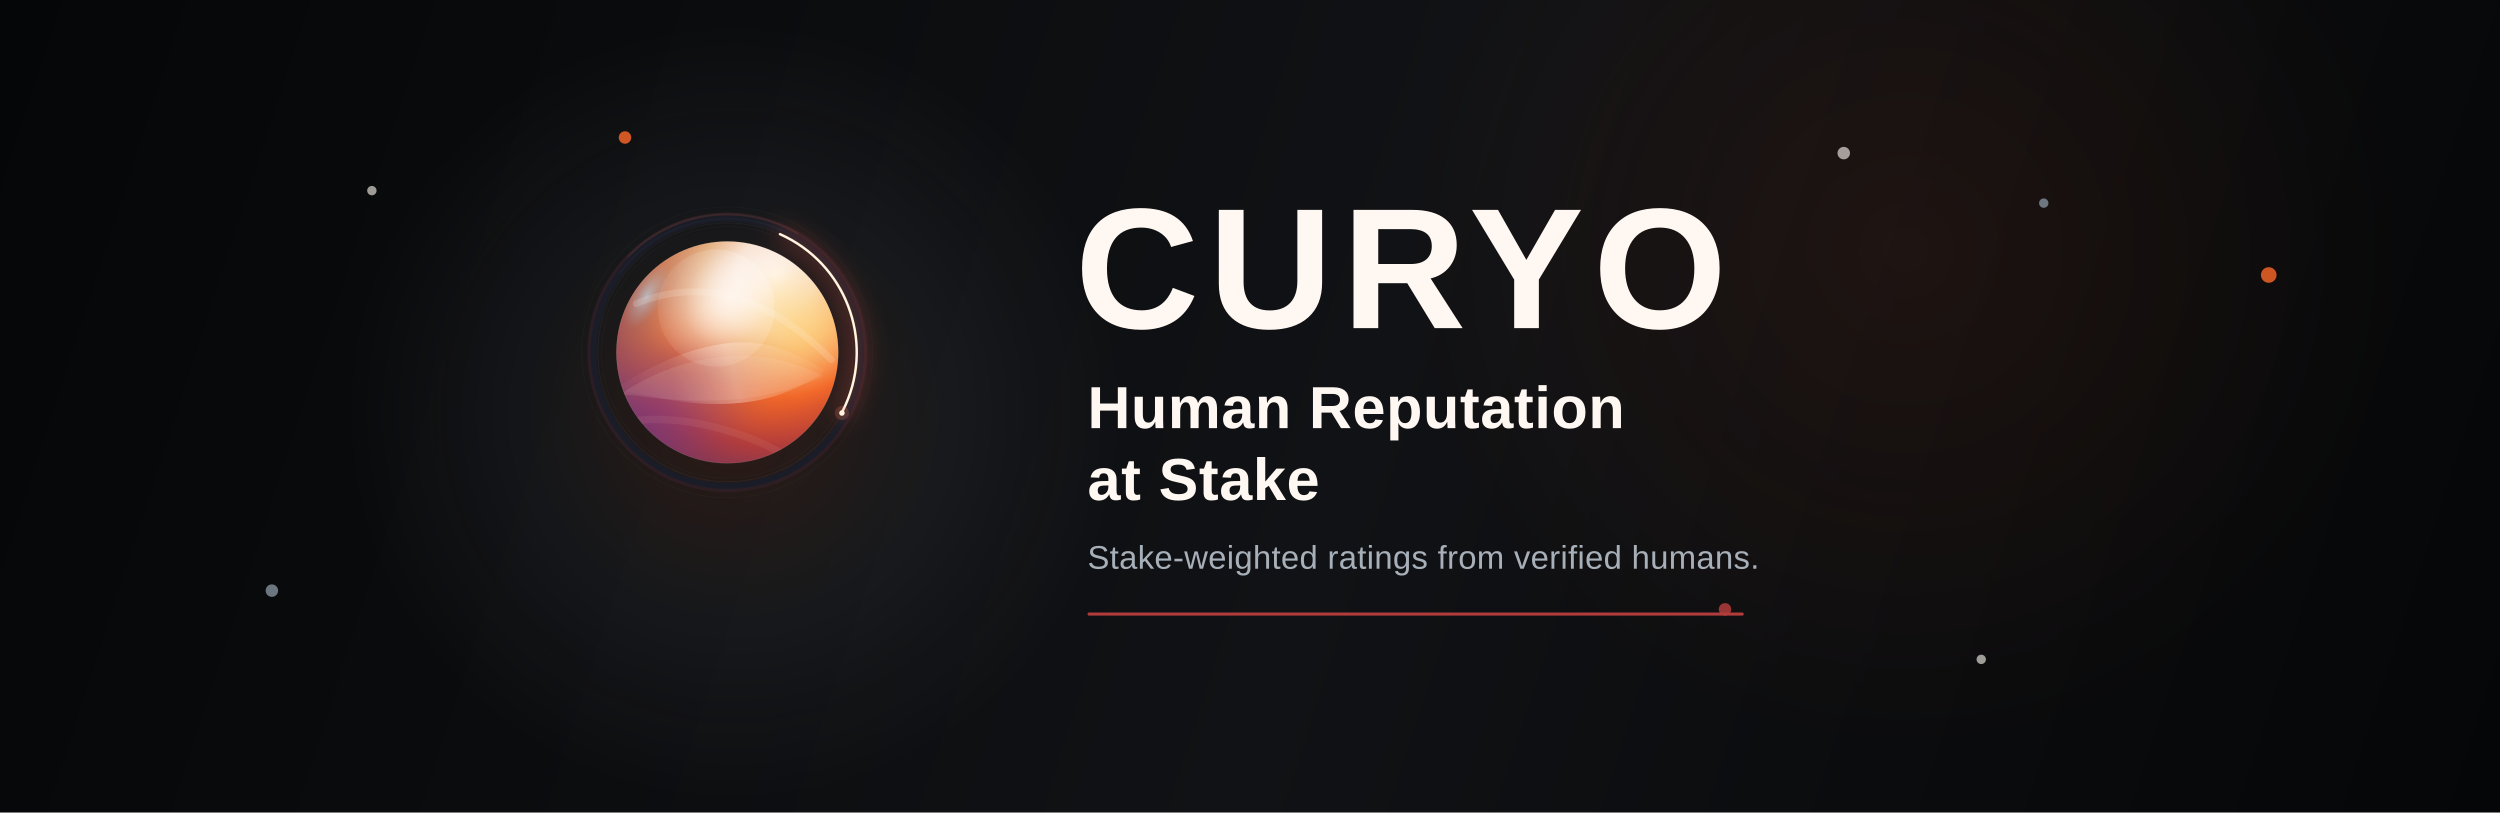
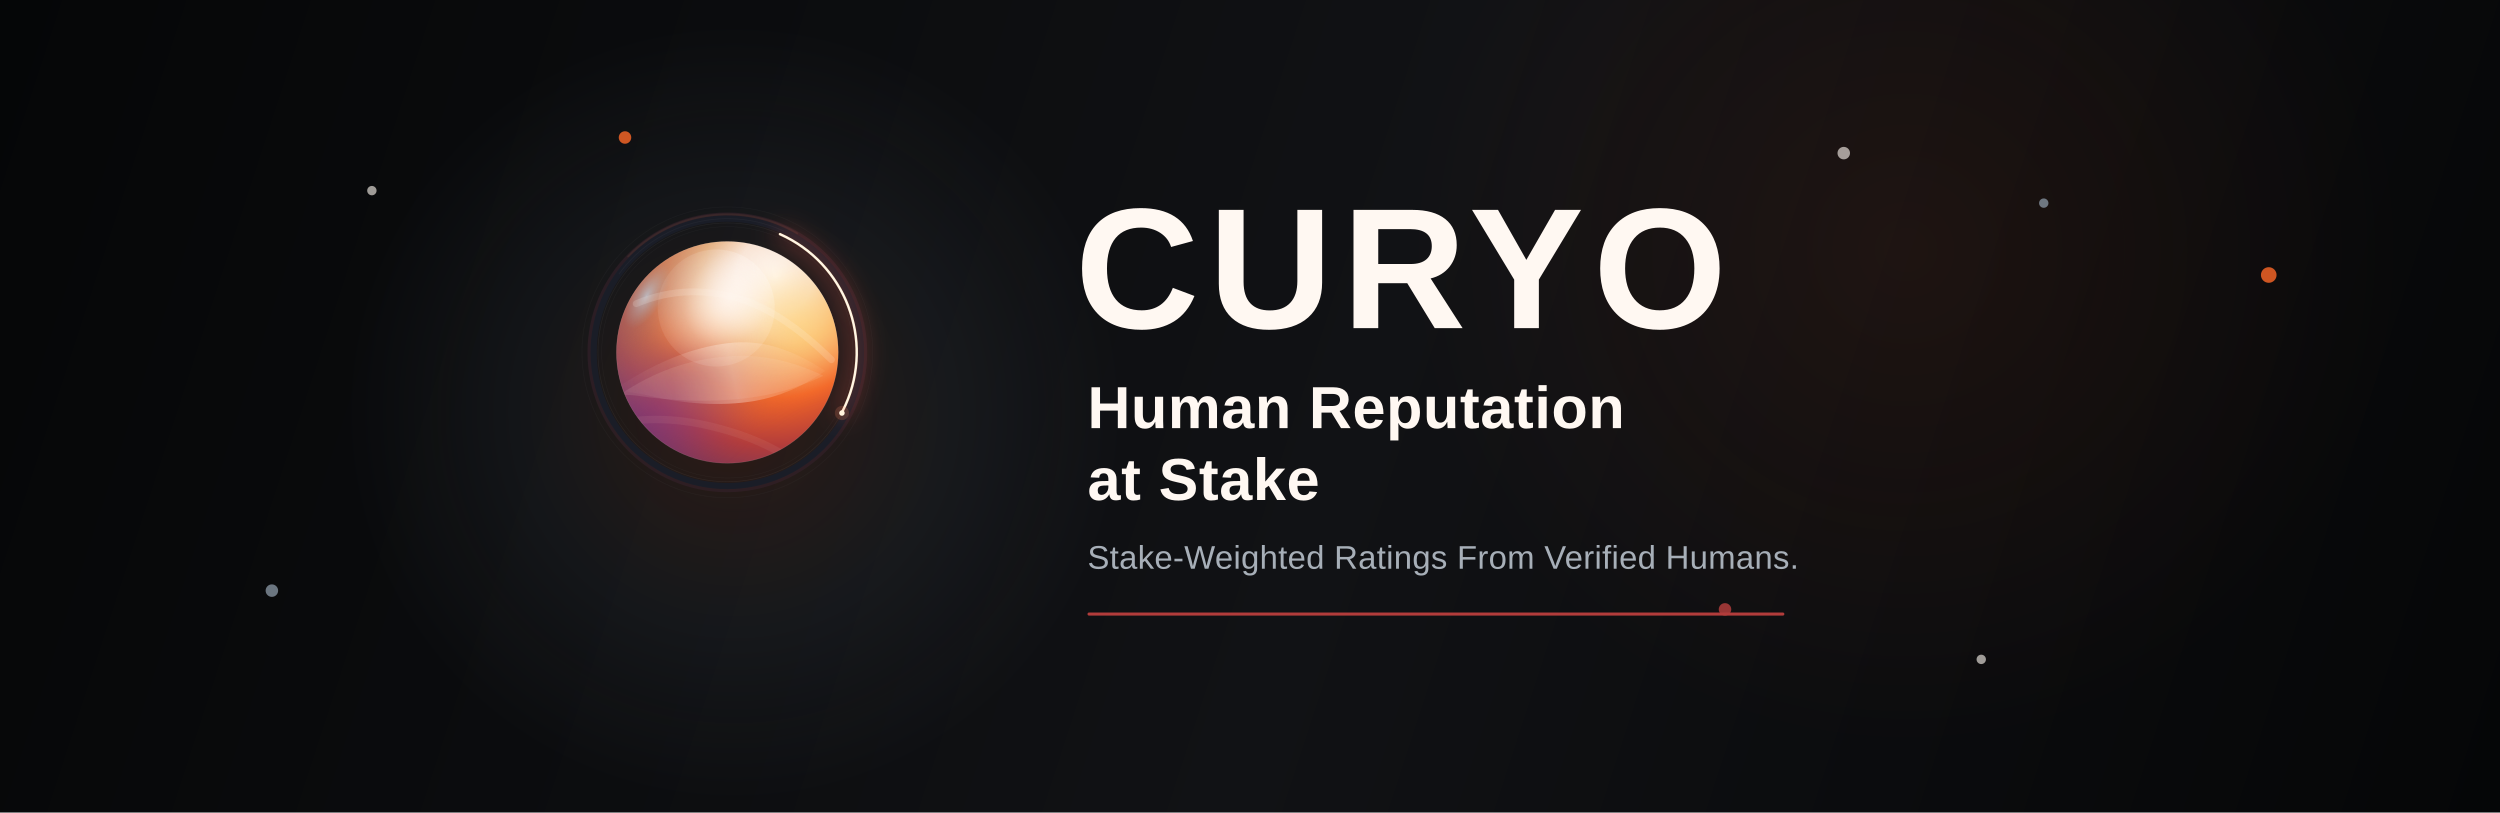
<svg xmlns="http://www.w3.org/2000/svg" viewBox="0 0 1600 520" width="1600" height="520" fill="none">
  <defs>
    <linearGradient id="banner-bg" x1="0" y1="0" x2="1600" y2="520" gradientUnits="userSpaceOnUse">
      <stop offset="0%" stop-color="#050607" />
      <stop offset="54%" stop-color="#111215" />
      <stop offset="100%" stop-color="#050607" />
    </linearGradient>
    <radialGradient id="banner-left-glow" cx="470" cy="264" r="250" gradientUnits="userSpaceOnUse">
      <stop offset="0%" stop-color="#F26426" stop-opacity="0.16" />
      <stop offset="56%" stop-color="#7E8996" stop-opacity="0.08" />
      <stop offset="100%" stop-color="#7E8996" stop-opacity="0" />
    </radialGradient>
    <radialGradient id="banner-right-glow" cx="1220" cy="160" r="320" gradientUnits="userSpaceOnUse">
      <stop offset="0%" stop-color="#F26426" stop-opacity="0.08" />
      <stop offset="100%" stop-color="#F26426" stop-opacity="0" />
    </radialGradient>
    <radialGradient id="orb-base" cx="0" cy="0" r="1" gradientUnits="userSpaceOnUse" gradientTransform="translate(856 450) rotate(136) scale(720 702)">
      <stop stop-color="#FFF8F2" />
      <stop offset="0.18" stop-color="#F8E1D0" />
      <stop offset="0.34" stop-color="#F7B070" />
      <stop offset="0.56" stop-color="#F26426" />
      <stop offset="0.78" stop-color="#B23C3B" />
      <stop offset="1" stop-color="#6A345F" />
    </radialGradient>
    <radialGradient id="orb-rim" cx="0" cy="0" r="1" gradientUnits="userSpaceOnUse" gradientTransform="translate(438 516) rotate(30) scale(240 540)">
      <stop stop-color="#AFC5D7" stop-opacity="0.82" />
      <stop offset="0.22" stop-color="#7E8996" stop-opacity="0.34" />
      <stop offset="1" stop-color="#7E8996" stop-opacity="0" />
    </radialGradient>
    <radialGradient id="soft-white" cx="0" cy="0" r="1" gradientUnits="userSpaceOnUse" gradientTransform="translate(710 520) rotate(128) scale(330 260)">
      <stop stop-color="#FFF8F3" stop-opacity="0.74" />
      <stop offset="0.52" stop-color="#FFF8F3" stop-opacity="0.2" />
      <stop offset="1" stop-color="#FFF8F3" stop-opacity="0" />
    </radialGradient>
    <radialGradient id="gold-bloom" cx="0" cy="0" r="1" gradientUnits="userSpaceOnUse" gradientTransform="translate(930 612) rotate(166) scale(270 220)">
      <stop stop-color="#FFD77E" stop-opacity="0.82" />
      <stop offset="1" stop-color="#FFD77E" stop-opacity="0" />
    </radialGradient>
    <radialGradient id="violet-pocket" cx="0" cy="0" r="1" gradientUnits="userSpaceOnUse" gradientTransform="translate(500 866) rotate(-26) scale(334 244)">
      <stop stop-color="#6B37A5" stop-opacity="0.54" />
      <stop offset="1" stop-color="#6B37A5" stop-opacity="0" />
    </radialGradient>
    <radialGradient id="ember-pocket" cx="0" cy="0" r="1" gradientUnits="userSpaceOnUse" gradientTransform="translate(620 760) rotate(8) scale(320 180)">
      <stop stop-color="#8C4A53" stop-opacity="0.36" />
      <stop offset="0.58" stop-color="#C46A4A" stop-opacity="0.22" />
      <stop offset="1" stop-color="#C46A4A" stop-opacity="0" />
    </radialGradient>
    <linearGradient id="fold-sheen" x1="290" y1="820" x2="1036" y2="650" gradientUnits="userSpaceOnUse">
      <stop stop-color="#FFF7F0" stop-opacity="0" />
      <stop offset="0.3" stop-color="#FFF7F0" stop-opacity="0.08" />
      <stop offset="0.56" stop-color="#FFF7F0" stop-opacity="0.34" />
      <stop offset="0.82" stop-color="#FFD7B2" stop-opacity="0.18" />
      <stop offset="1" stop-color="#FFD7B2" stop-opacity="0" />
    </linearGradient>
    <linearGradient id="flare-gradient" x1="860" y1="260" x2="1050" y2="736" gradientUnits="userSpaceOnUse">
      <stop stop-color="#F45C4D" />
      <stop offset="0.24" stop-color="#FF8A5D" />
      <stop offset="0.56" stop-color="#FFC37A" />
      <stop offset="0.82" stop-color="#FFE1A7" />
      <stop offset="1" stop-color="#FFF4DB" />
    </linearGradient>
    <linearGradient id="flare-core" x1="870" y1="280" x2="1036" y2="716" gradientUnits="userSpaceOnUse">
      <stop stop-color="#FF9E78" />
      <stop offset="0.48" stop-color="#FFF0CF" />
      <stop offset="1" stop-color="#FFF8ED" />
    </linearGradient>
    <filter id="blur-40" x="0" y="0" width="1400" height="1400" filterUnits="userSpaceOnUse" color-interpolation-filters="sRGB">
      <feGaussianBlur stdDeviation="40" />
    </filter>
    <clipPath id="orb-clip">
      <circle cx="700" cy="700" r="360" />
    </clipPath>
    <symbol id="banner-mark" viewBox="0 0 1400 1400">
      <circle cx="700" cy="700" r="472" stroke="#FFFFFF" stroke-opacity="0.03" stroke-width="2" />
      <circle cx="700" cy="700" r="448" stroke="#342129" stroke-opacity="0.66" stroke-width="12" />
      <circle cx="700" cy="700" r="434" stroke="#1A1E28" stroke-opacity="0.96" stroke-width="20" />
      <circle cx="700" cy="700" r="420" stroke="#FFFFFF" stroke-opacity="0.055" stroke-width="2" />
      <circle cx="700" cy="700" r="408" stroke="#FFFFFF" stroke-opacity="0.038" stroke-width="1.4" />
      <circle cx="700" cy="700" r="448" stroke="#F3A16E" stroke-opacity="0.08" stroke-width="6" stroke-linecap="round" stroke-dasharray="598 2218" transform="rotate(-136 700 700)" />
      <circle cx="700" cy="700" r="434" stroke="#FFFFFF" stroke-opacity="0.04" stroke-width="2.2" stroke-linecap="round" stroke-dasharray="536 2130" transform="rotate(-136 700 700)" />
      <g filter="url(#blur-40)">
        <circle cx="700" cy="700" r="420" stroke="#F45C4D" stroke-opacity="0.54" stroke-width="28" stroke-linecap="round" stroke-dasharray="688 1952" transform="rotate(-66 700 700)" />
      </g>
      <circle cx="700" cy="700" r="420" stroke="#6D352A" stroke-opacity="0.42" stroke-width="10" stroke-linecap="round" stroke-dasharray="688 1952" transform="rotate(-66 700 700)" />
      <circle cx="700" cy="700" r="420" stroke="url(#flare-gradient)" stroke-width="8" stroke-linecap="round" stroke-dasharray="688 1952" transform="rotate(-66 700 700)" />
      <circle cx="700" cy="700" r="420" stroke="url(#flare-core)" stroke-width="2.4" stroke-linecap="round" stroke-dasharray="688 1952" transform="rotate(-66 700 700)" />
      <circle cx="1072" cy="897" r="23" fill="#FF8D65" fill-opacity="0.18" />
      <circle cx="1072" cy="897" r="9" fill="#FFF3DF" />
      <circle cx="700" cy="700" r="360" fill="url(#orb-base)" />
      <circle cx="700" cy="700" r="360" fill="url(#orb-rim)" />
      <g clip-path="url(#orb-clip)">
        <g filter="url(#blur-40)">
          <ellipse cx="672" cy="538" rx="280" ry="184" fill="url(#soft-white)" />
          <ellipse cx="930" cy="640" rx="246" ry="214" fill="url(#gold-bloom)" />
          <ellipse cx="508" cy="904" rx="286" ry="218" fill="url(#violet-pocket)" />
          <ellipse cx="662" cy="774" rx="316" ry="176" fill="url(#ember-pocket)" />
        </g>
        <path d="M330 822C464 734 582 684 704 670C810 658 902 686 1018 760C944 812 868 844 788 858C680 876 560 868 442 840C404 832 368 826 330 822Z" fill="url(#fold-sheen)" />
        <path d="M350 838C466 760 574 724 694 714C808 704 906 726 1012 776C932 814 852 838 766 848C642 864 520 858 402 840C384 838 366 838 350 838Z" fill="#F5E3D2" fill-opacity="0.11" />
        <path d="M404 542C518 494 634 492 752 530C842 560 938 626 1038 724" stroke="#FFF7F1" stroke-opacity="0.16" stroke-width="22" stroke-linecap="round" />
        <path d="M344 930C456 908 574 916 706 956C820 990 910 1040 988 1110" stroke="#E2B2A0" stroke-opacity="0.1" stroke-width="24" stroke-linecap="round" />
        <circle cx="1118" cy="490" r="50" fill="#FFF9F2" fill-opacity="0.9" />
        <circle cx="664" cy="556" r="190" fill="url(#soft-white)" />
      </g>
      <circle cx="700" cy="700" r="360" fill="none" stroke="#FFF8F2" stroke-opacity="0.14" stroke-width="2" />
    </symbol>
  </defs>
  <rect width="1600" height="520" fill="url(#banner-bg)" />
  <circle cx="470" cy="264" r="250" fill="url(#banner-left-glow)" />
  <circle cx="1220" cy="160" r="320" fill="url(#banner-right-glow)" />
  <g opacity="0.84">
    <circle cx="1180" cy="98" r="4" fill="#FFF8F2" fill-opacity="0.72" />
    <circle cx="1308" cy="130" r="3" fill="#7E8996" />
    <circle cx="1452" cy="176" r="5" fill="#F26426" />
    <circle cx="1104" cy="390" r="4" fill="#B23C3B" />
    <circle cx="1268" cy="422" r="3" fill="#FFF8F2" fill-opacity="0.72" />
    <circle cx="238" cy="122" r="3" fill="#FFF8F2" fill-opacity="0.72" />
    <circle cx="400" cy="88" r="4" fill="#F26426" />
    <circle cx="174" cy="378" r="4" fill="#7E8996" />
  </g>
  <svg x="362" y="122" width="276" height="276" viewBox="140 140 1120 1120" overflow="visible">
    <use href="#banner-mark" />
  </svg>
  <text x="688" y="210" font-family="'Helvetica Neue', Arial, sans-serif" font-size="110" font-weight="700" fill="#FFF8F2" letter-spacing="6">
    CURYO
  </text>
  <text x="696" y="274" font-family="'Helvetica Neue', Arial, sans-serif" font-size="38" font-weight="700" fill="#FFF8F2" letter-spacing=".4">
    <tspan x="696" dy="0">Human Reputation</tspan>
    <tspan x="696" dy="46">at Stake</tspan>
  </text>
  <text x="696" y="364" font-family="'Helvetica Neue', Arial, sans-serif" font-size="21" font-weight="400" fill="#A7AFB8" letter-spacing=".2">
-     Stake-weighted ratings from verified humans.
+     Stake-Weighted Ratings From Verified Humans.
  </text>
-   <rect x="696" y="392" width="420" height="2" rx="1" fill="#B23C3B" />
+   <rect x="696" y="392" width="446" height="2" rx="1" fill="#B23C3B" />
</svg>
